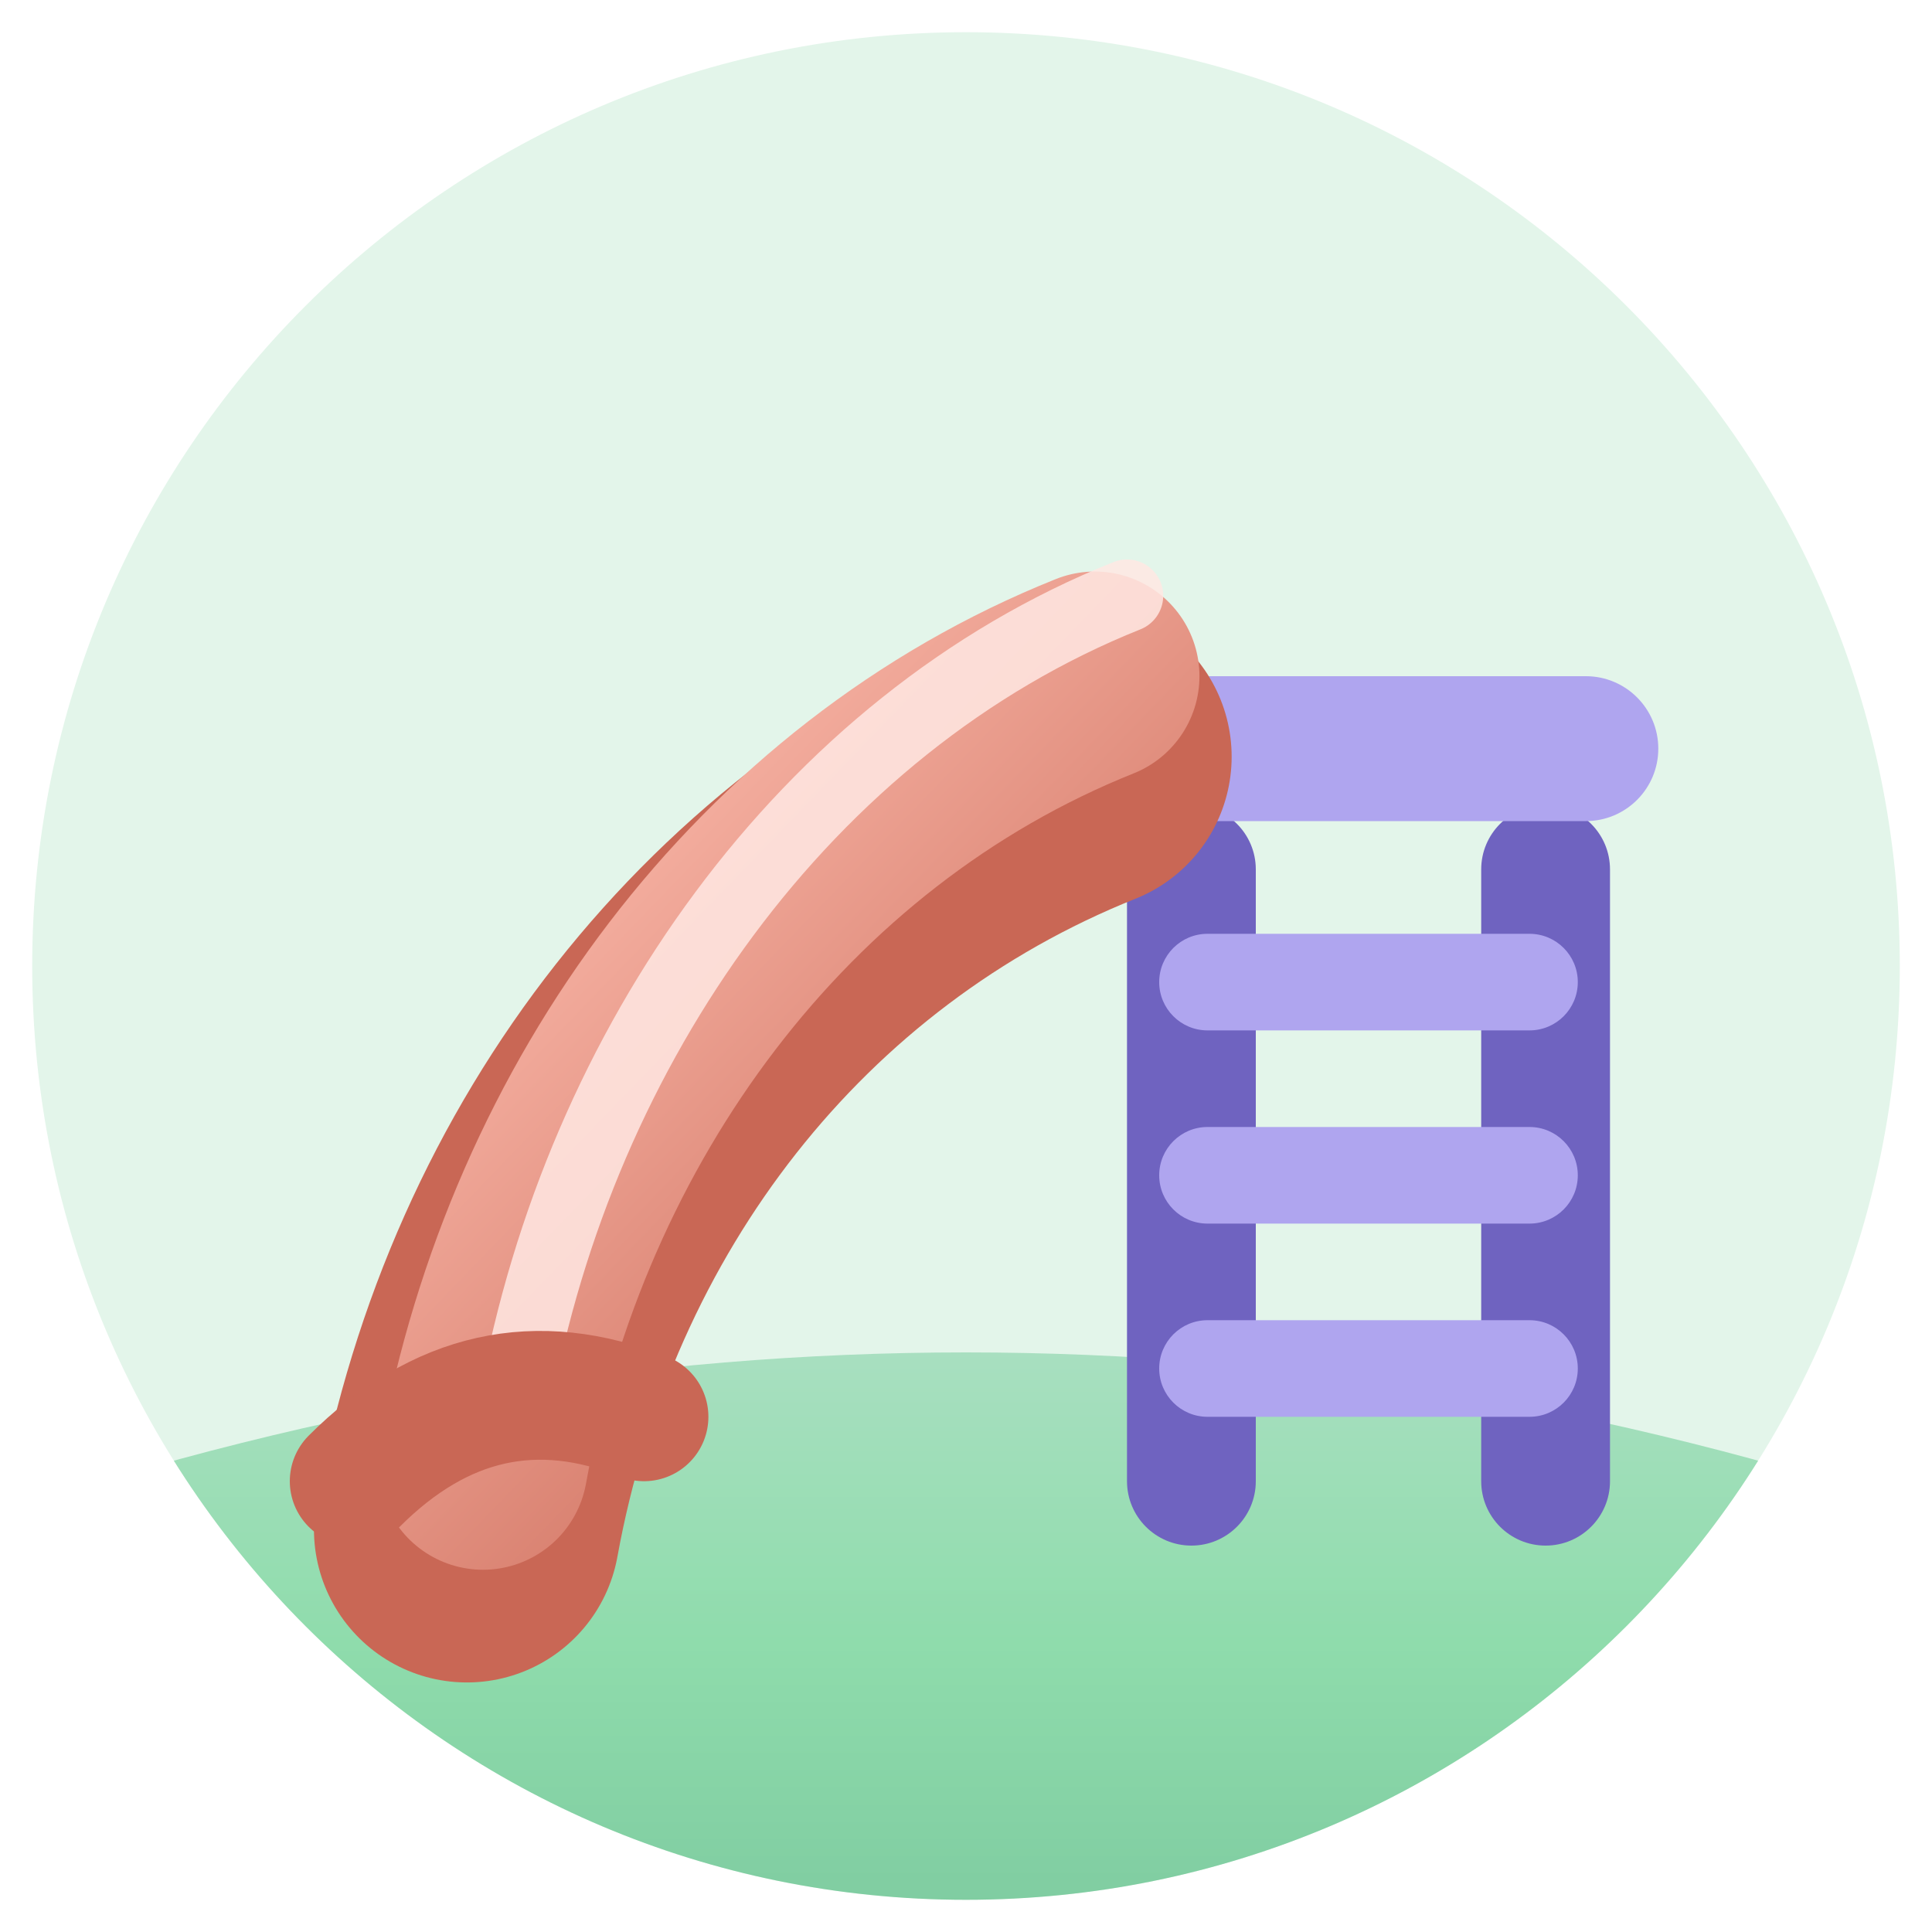
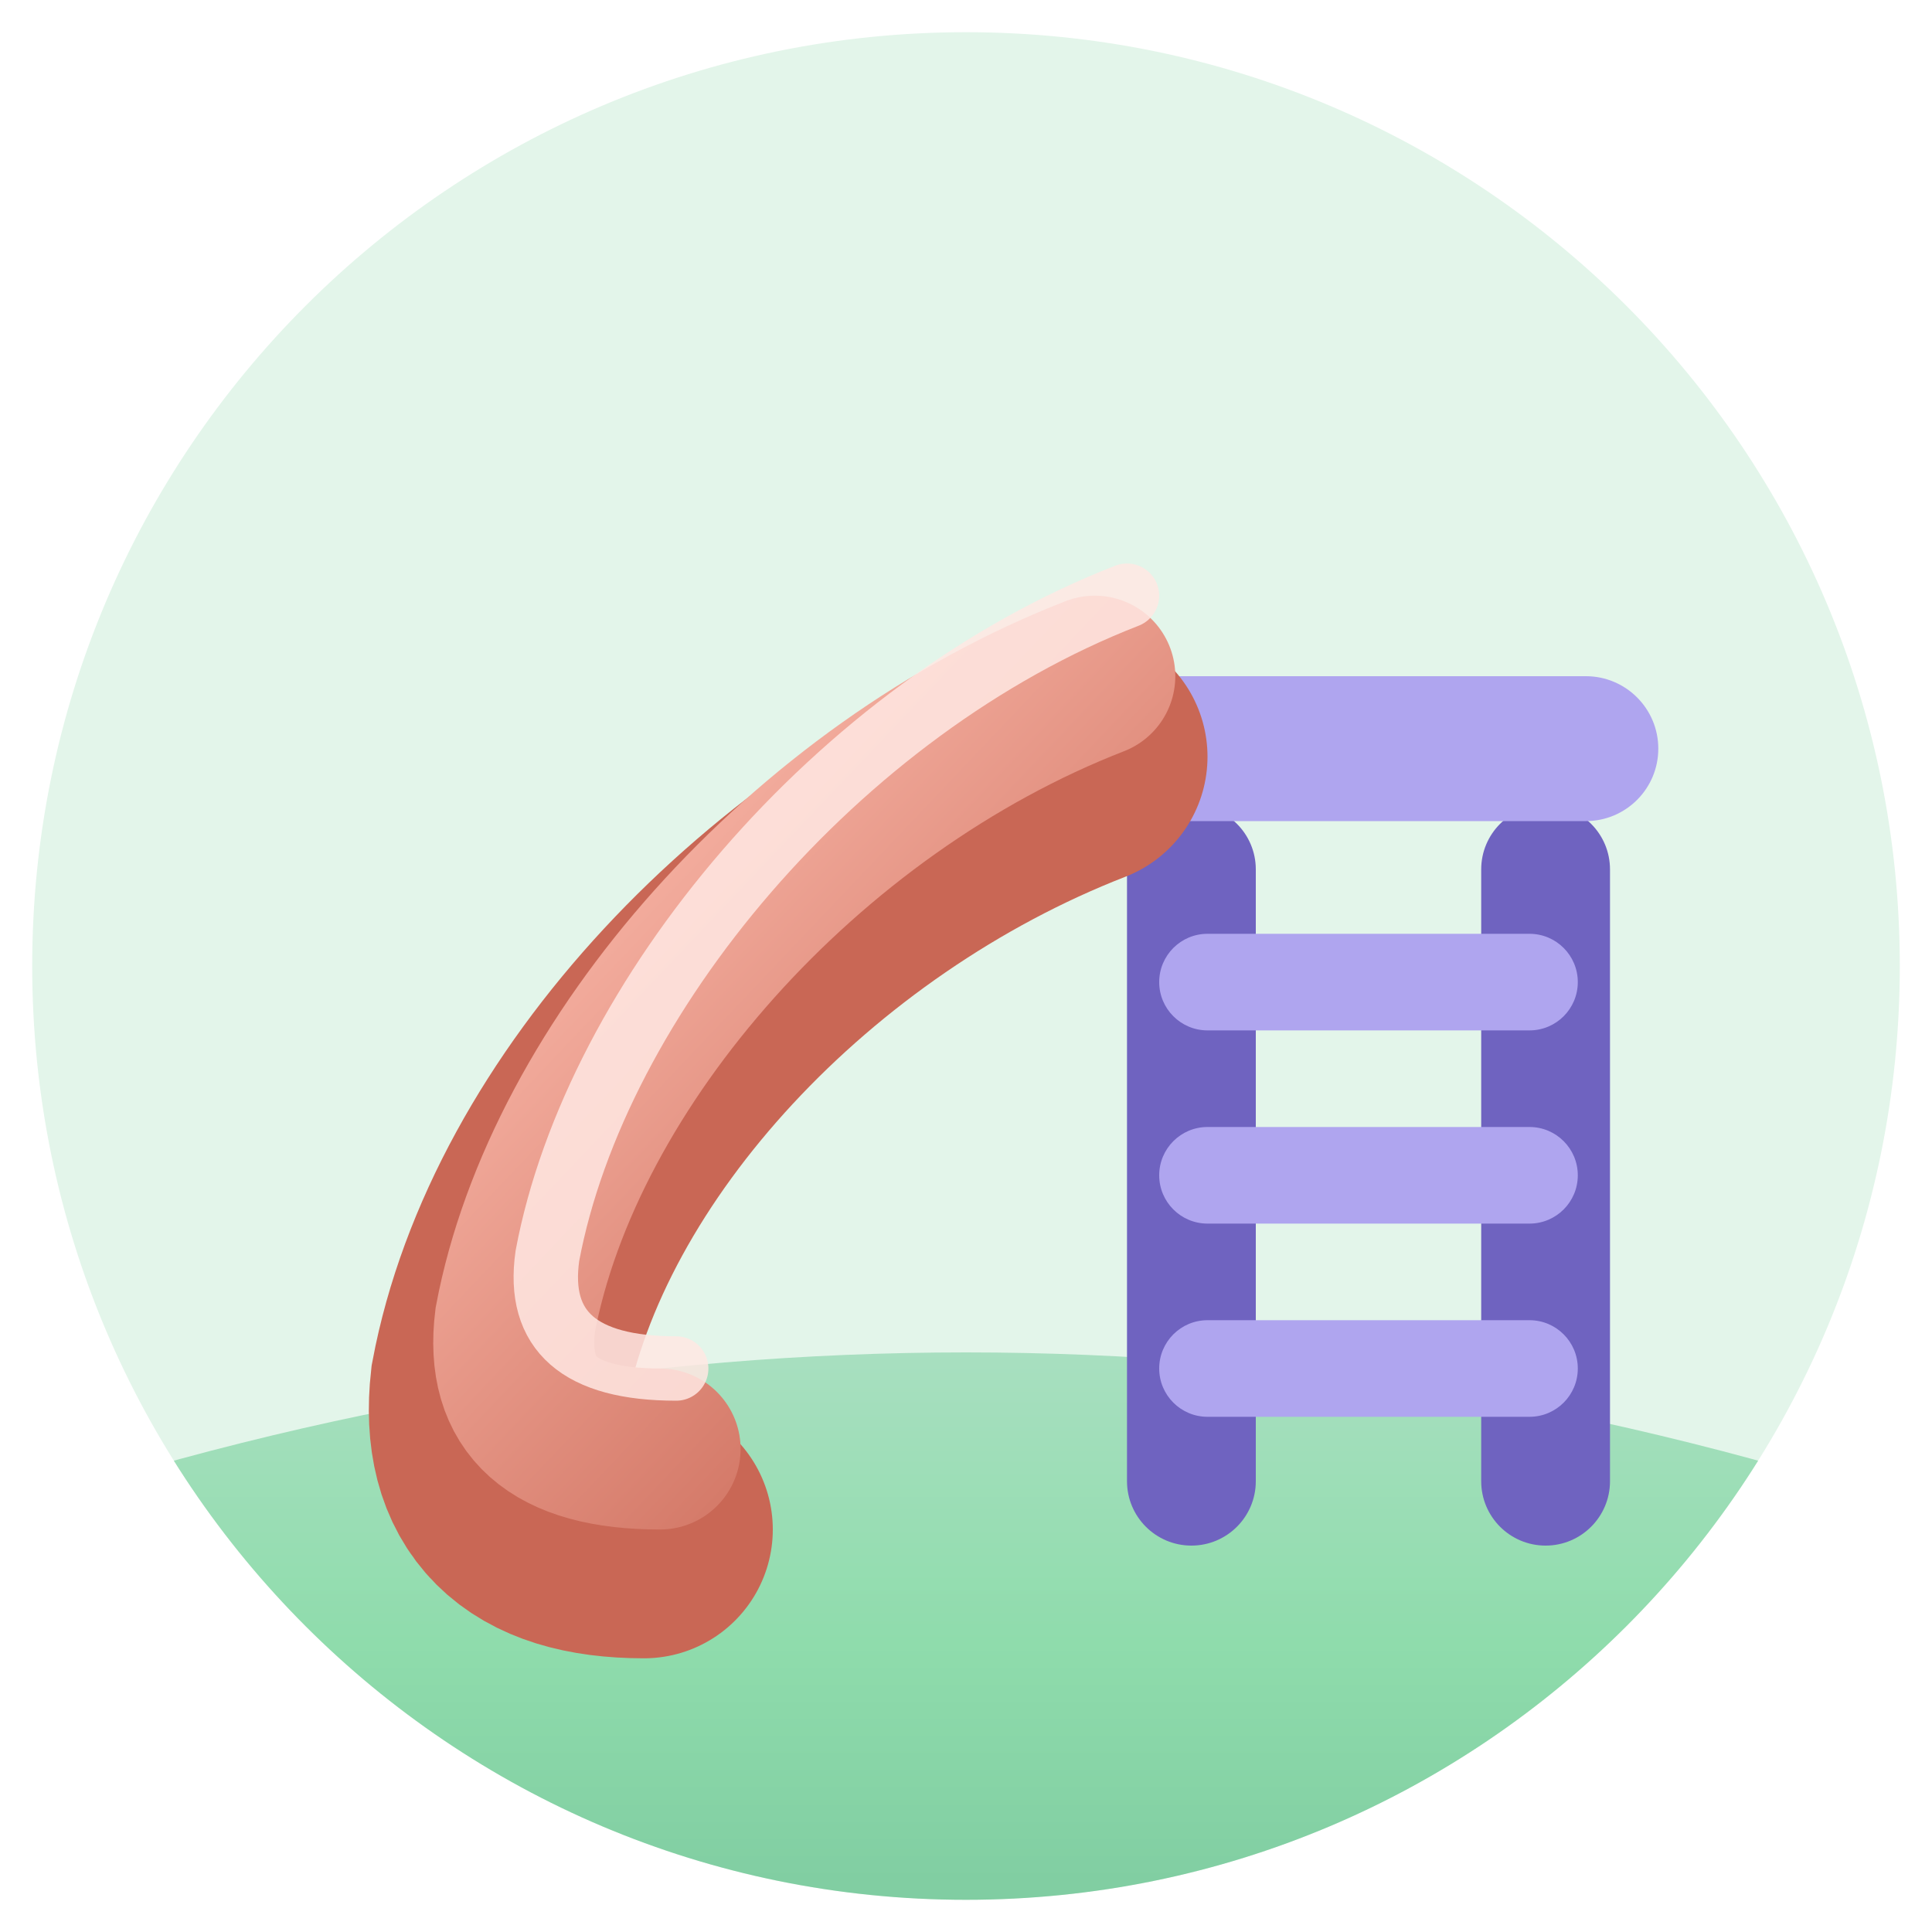
<svg xmlns="http://www.w3.org/2000/svg" viewBox="0 0 120 120" width="120" height="120">
  <defs>
    <linearGradient id="chuteGrad" x1="0.1" y1="0" x2="0.9" y2="1">
      <stop offset="0" stop-color="#FFC0B2" />
      <stop offset="1" stop-color="#C96755" />
    </linearGradient>
    <linearGradient id="ground" x1="0" y1="0" x2="0" y2="1">
      <stop offset="0" stop-color="#A8DFC0" />
      <stop offset="0.5" stop-color="#8FDCAC" />
      <stop offset="1" stop-color="#7ECBA0" />
    </linearGradient>
    <clipPath id="iconDiscClip">
      <circle cx="60" cy="60" r="58" />
    </clipPath>
  </defs>
  <g id="quiz-slide">
    <circle cx="60" cy="60" r="58" fill="#E3F5EA" />
    <g clip-path="url(#iconDiscClip)">
      <path d="M 0 94 q 30 -10 60 -10 q 30 0 60 10 v 26 h -120 Z" fill="url(#ground)" />
    </g>
    <rect x="70" y="50" width="8" height="46" rx="4" fill="#6F63C0" />
    <rect x="92" y="50" width="8" height="46" rx="4" fill="#6F63C0" />
    <rect x="72" y="58" width="26" height="6" rx="3" fill="#AFA5EF" />
    <rect x="72" y="70" width="26" height="6" rx="3" fill="#AFA5EF" />
    <rect x="72" y="82" width="26" height="6" rx="3" fill="#AFA5EF" />
    <rect x="63" y="42" width="40" height="9" rx="4.5" fill="#AFA5EF" />
-     <path d="M 67 47 C 47 55 33 73 29 95" stroke="#C96755" stroke-width="19" stroke-linecap="round" fill="none" />
-     <path d="M 68 42 C 48 50 34 69 30 91" stroke="url(#chuteGrad)" stroke-width="13" stroke-linecap="round" fill="none" />
-     <path d="M 70 37 C 50 45 36 65 32 87" stroke="#FFE8E3" stroke-width="4.5" stroke-linecap="round" fill="none" opacity="0.85" />
-     <path d="M 22 92 q 8 -8 18 -4" stroke="#C96755" stroke-width="8" stroke-linecap="round" fill="none" />
+     <path d="M 67 47 C 49 54 34 70 31 86 q -1 9 9 9" stroke="#C96755" stroke-width="16" stroke-linecap="round" fill="none" />
+     <path d="M 68 42 C 50 49 35 66 32 82 q -1 8 9 8" stroke="url(#chuteGrad)" stroke-width="10" stroke-linecap="round" fill="none" />
+     <path d="M 70 37 C 52 44 37 62 34 78 q -1 7 8 7" stroke="#FFE8E3" stroke-width="4" stroke-linecap="round" fill="none" opacity="0.85" />
  </g>
</svg>
